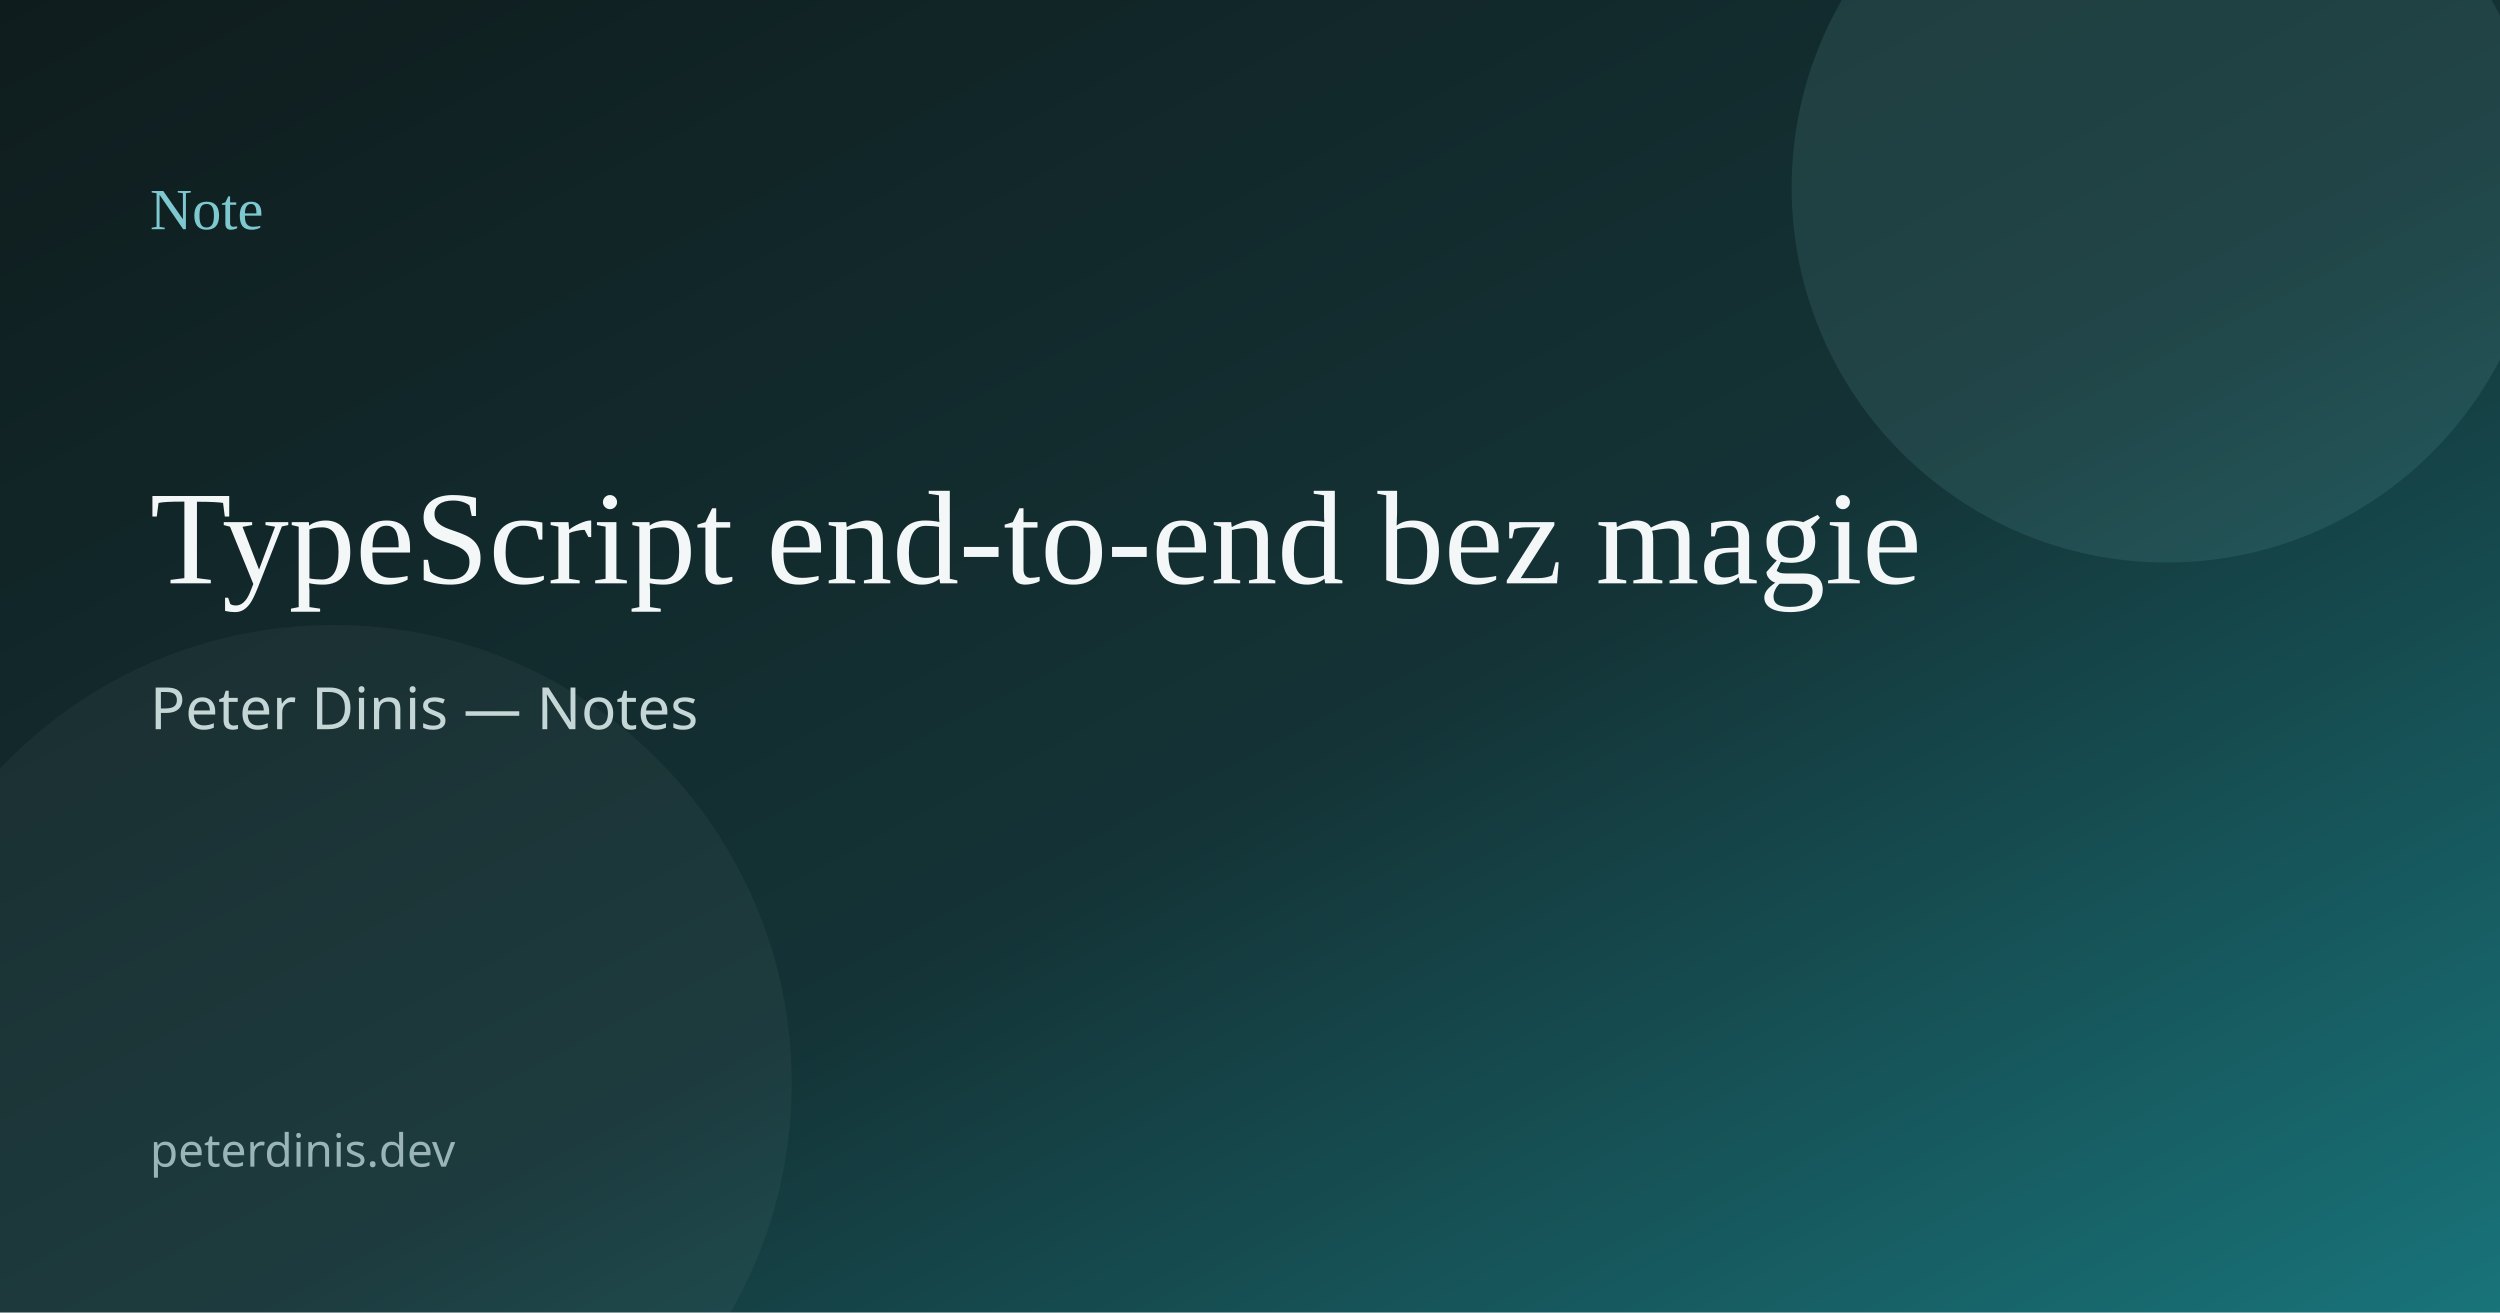
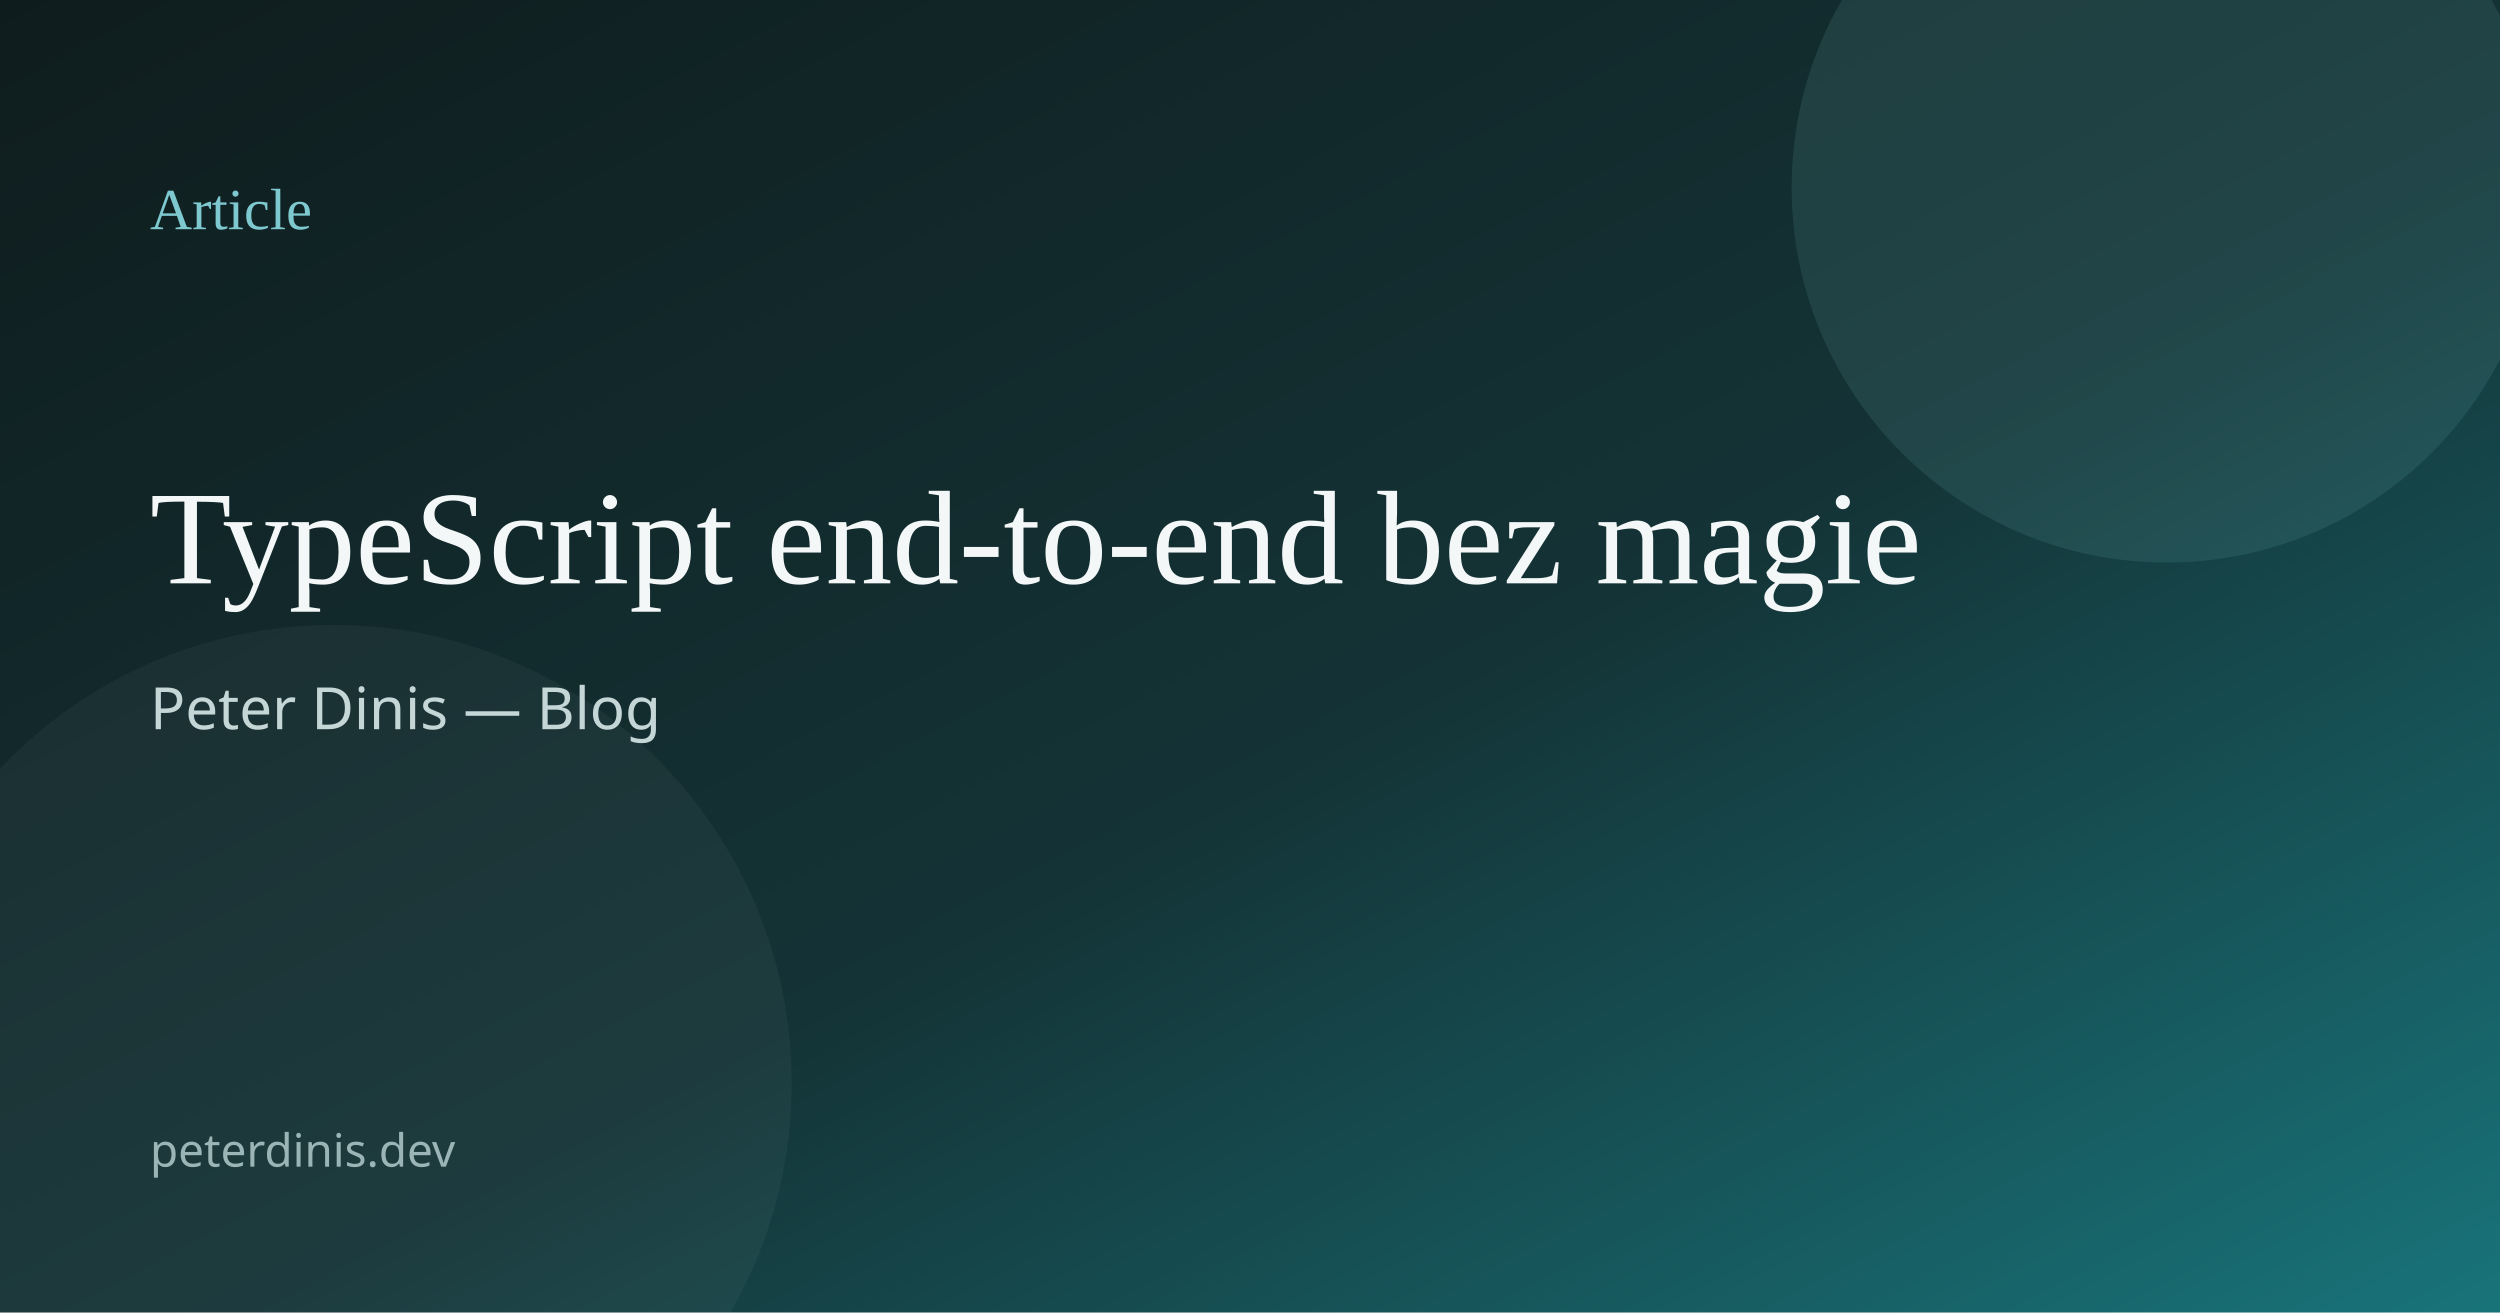
<svg xmlns="http://www.w3.org/2000/svg" width="1200" height="630" viewBox="0 0 1200 630">
  <defs>
    <linearGradient id="bg" x1="0" y1="0" x2="1" y2="1">
      <stop offset="0%" stop-color="#0f1c1d" />
      <stop offset="55%" stop-color="#143336" />
      <stop offset="100%" stop-color="#18747a" />
    </linearGradient>
  </defs>
  <rect width="1200" height="630" fill="url(#bg)" />
  <circle cx="1040" cy="90" r="180" fill="#7ec8cf" fill-opacity="0.12" />
  <circle cx="160" cy="520" r="220" fill="#ffffff" fill-opacity="0.04" />
-   <text x="72" y="110" fill="#7ec8cf" font-family="Georgia, 'Times New Roman', serif" font-size="28">Note</text>
+   <text x="72" y="110" fill="#7ec8cf" font-family="Georgia, 'Times New Roman', serif" font-size="28">Article</text>
  <text x="72" y="280" fill="#f4f7f7" font-family="Georgia, 'Times New Roman', serif" font-size="64">TypeScript end-to-end bez magie</text>
-   <text x="72" y="350" fill="#c5d6d7" font-family="ui-sans-serif, system-ui, sans-serif" font-size="28">Peter Dinis — Notes</text>
+   <text x="72" y="350" fill="#c5d6d7" font-family="ui-sans-serif, system-ui, sans-serif" font-size="28">Peter Dinis — Blog</text>
  <text x="72" y="560" fill="#9bb5b7" font-family="ui-sans-serif, system-ui, sans-serif" font-size="22">peterdinis.dev</text>
</svg>
